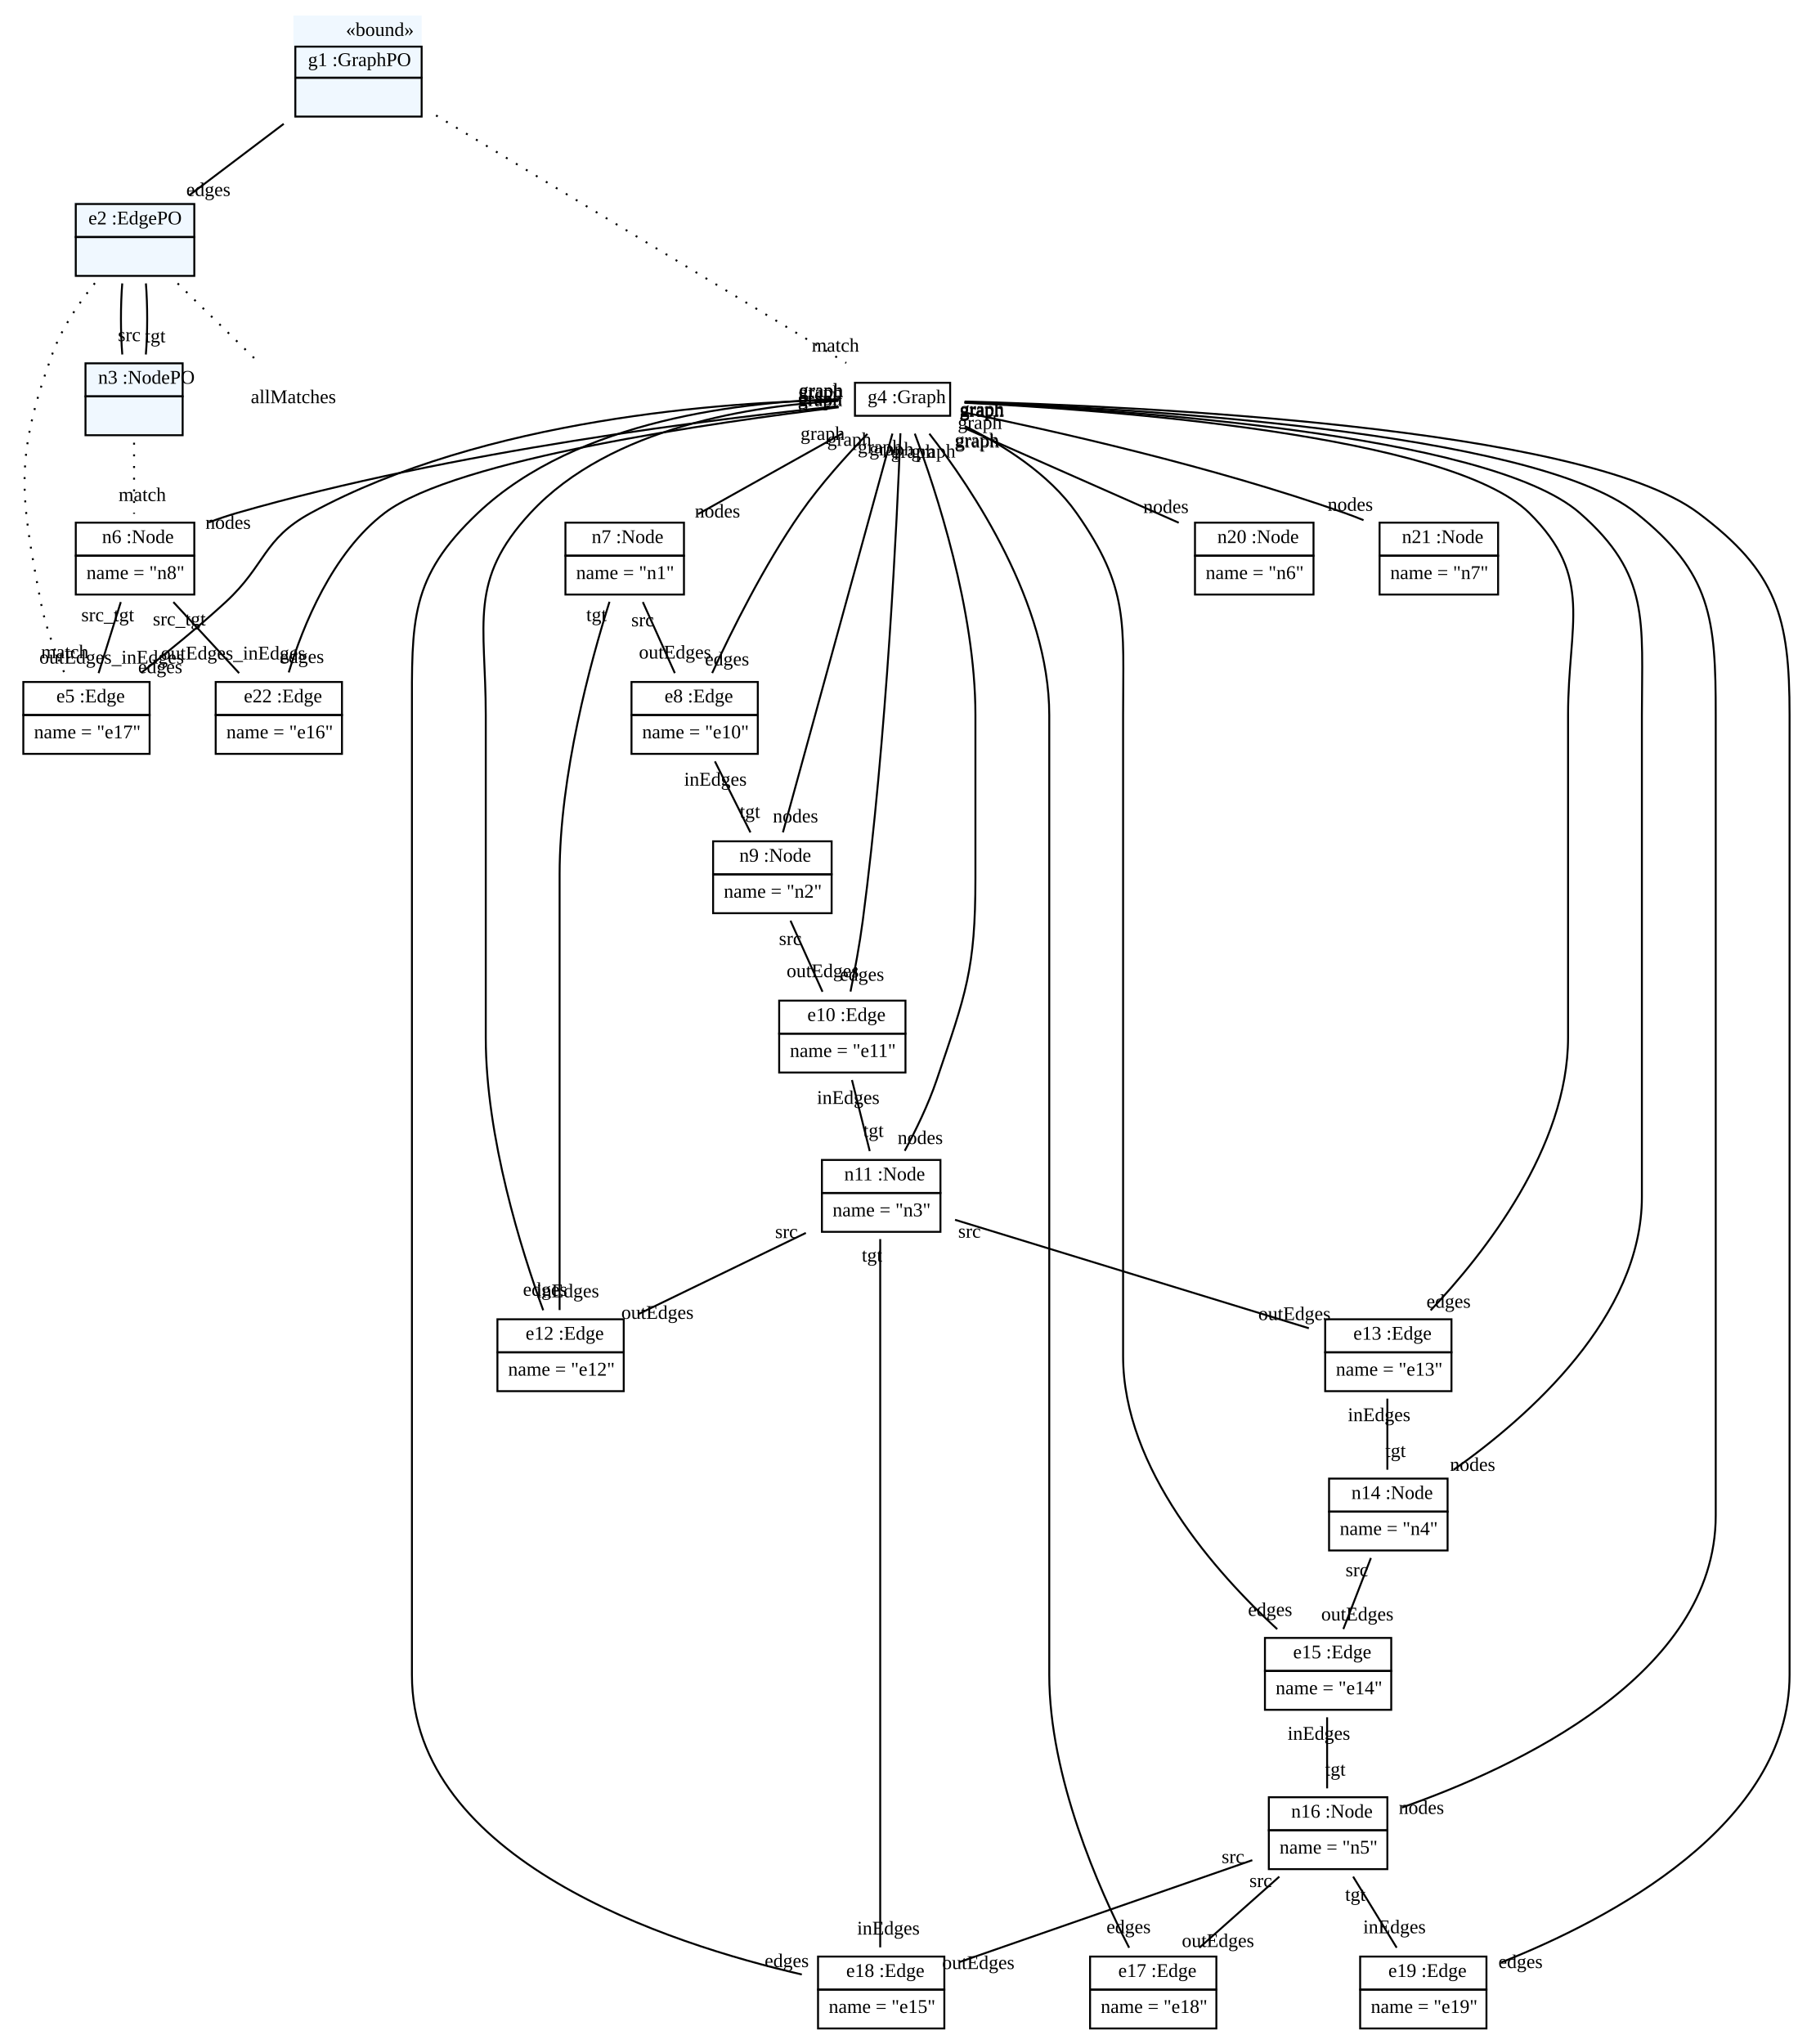
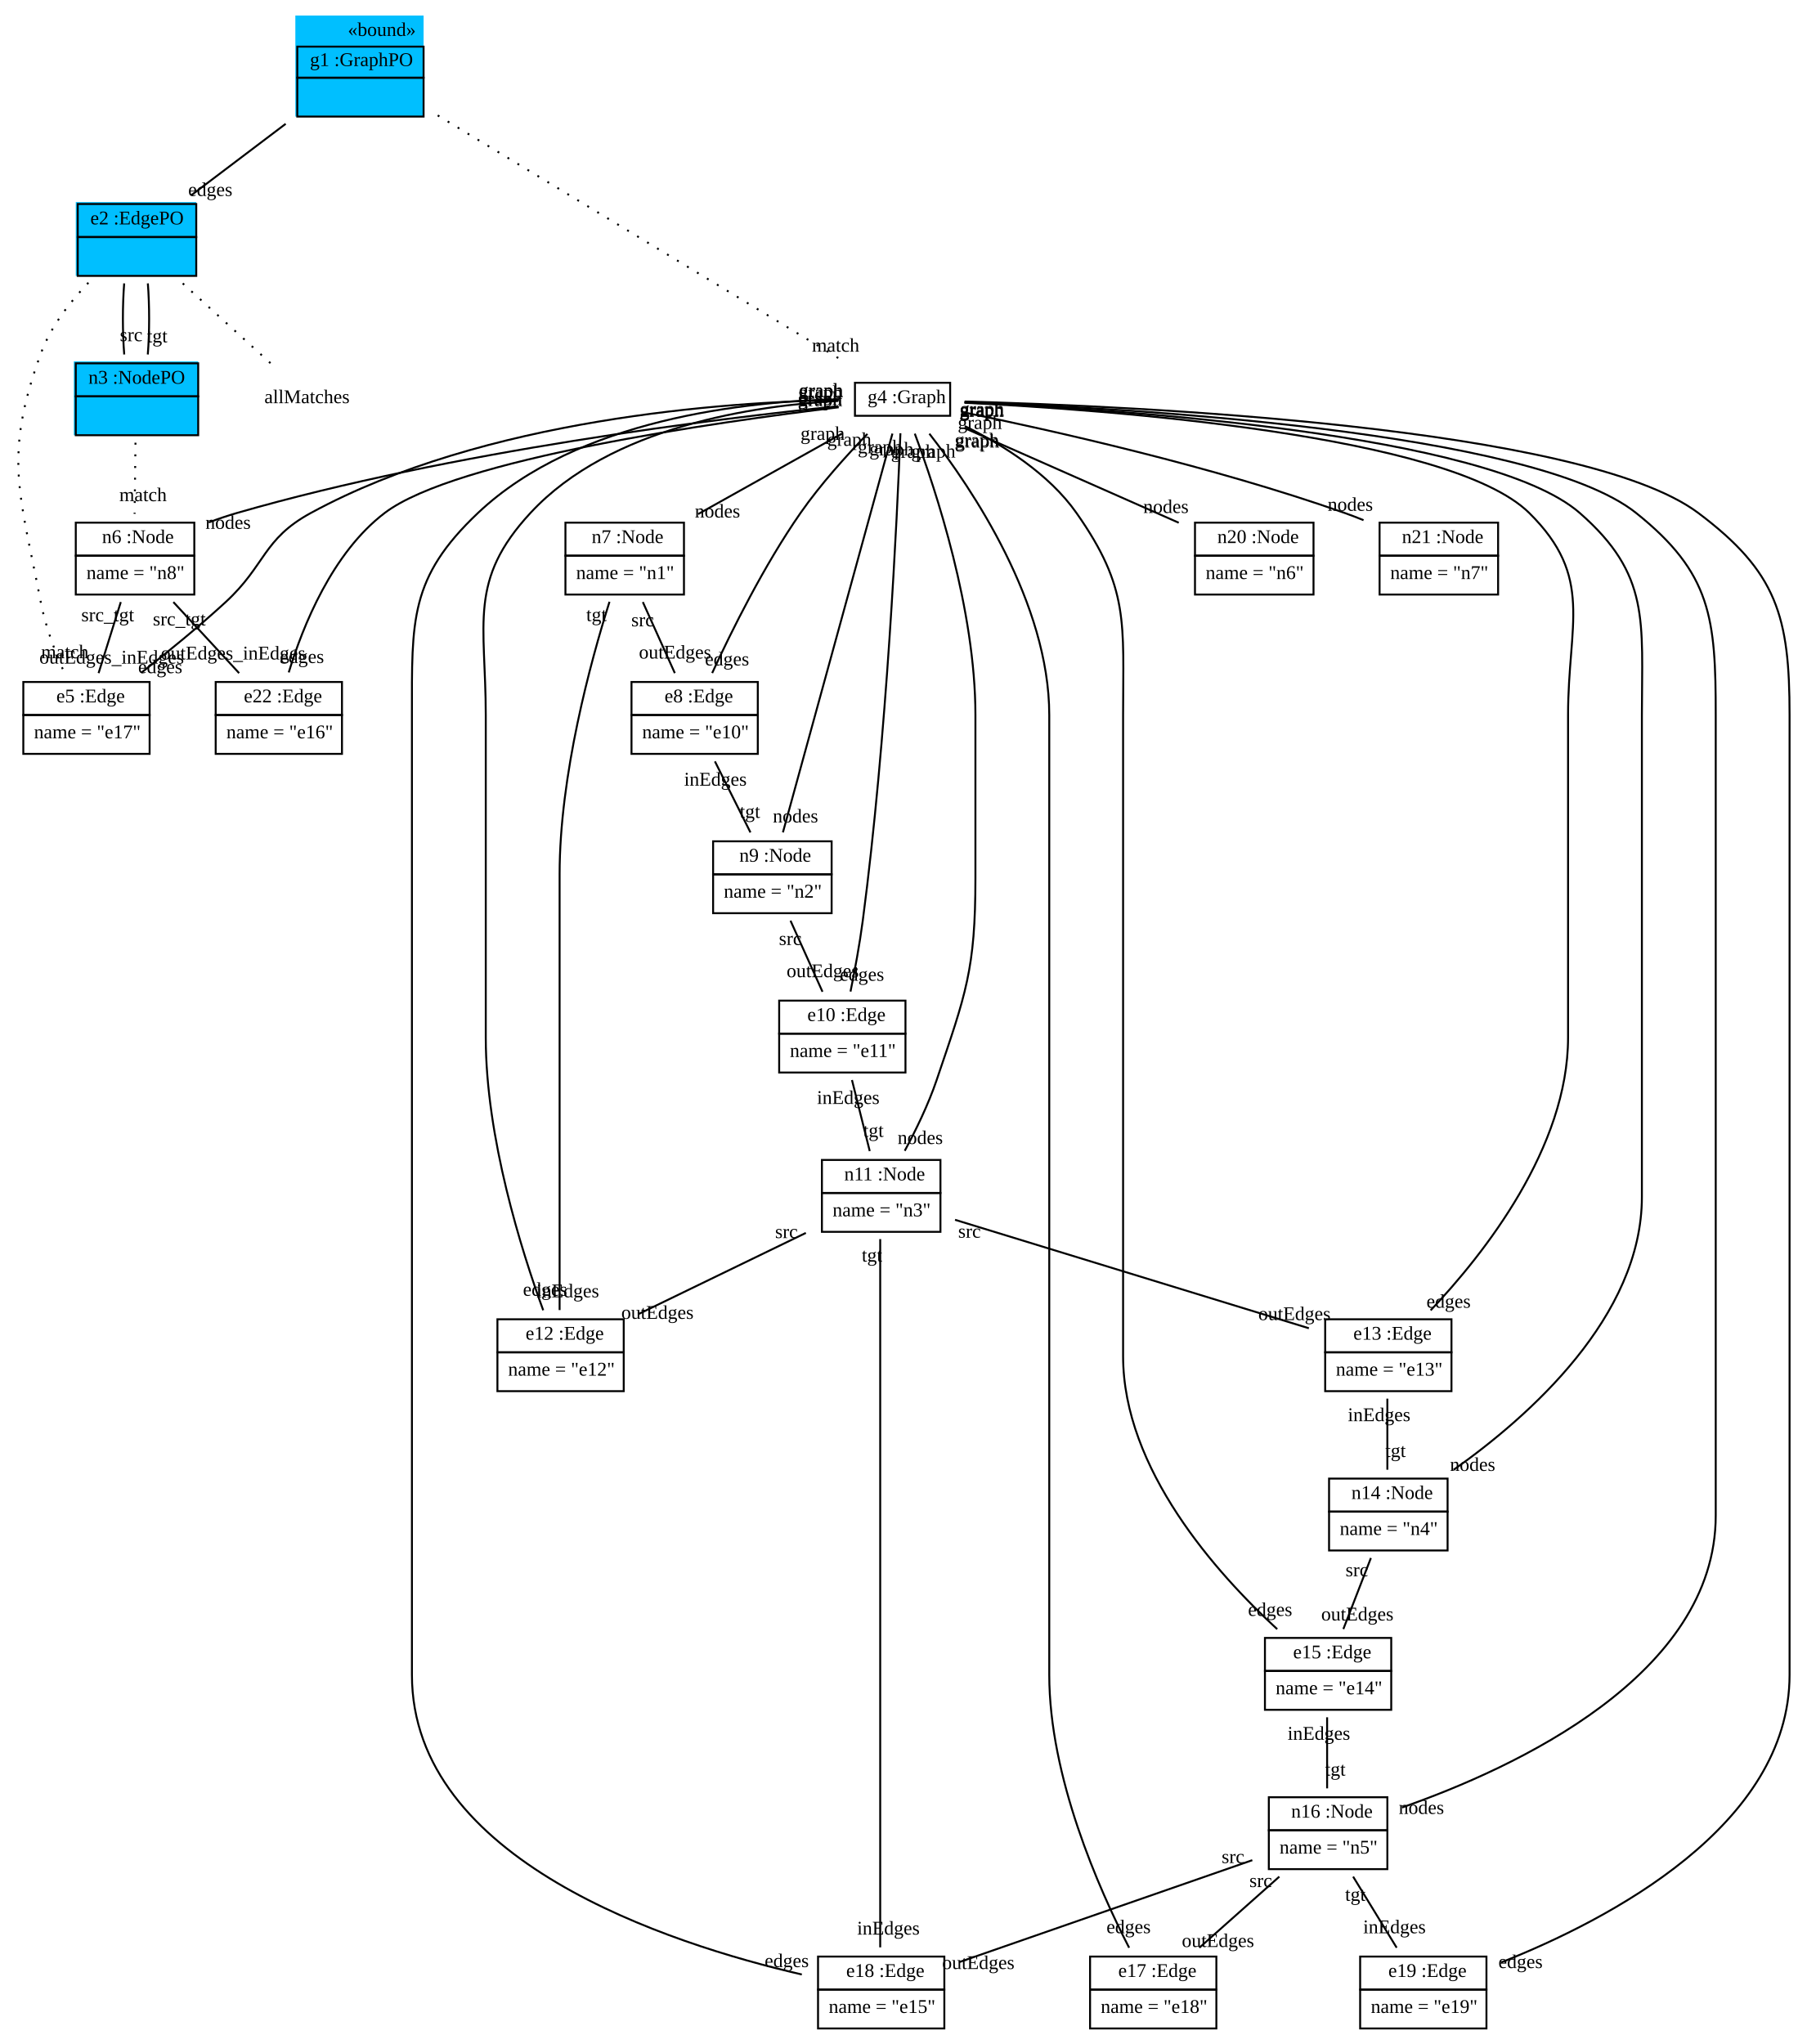
<svg xmlns="http://www.w3.org/2000/svg" width="925pt" height="1052pt" viewBox="0.00 0.00 925.00 1052.00">
  <g id="graph1" class="graph" transform="scale(1 1) rotate(0) translate(4 1048)">
    <polygon fill="white" stroke="white" points="-4,5 -4,-1048 922,-1048 922,5 -4,5" />
    <g id="node1" class="node">
-       <polygon fill="aliceblue" stroke="aliceblue" points="147.5,-988.5 147.5,-1039.5 212.5,-1039.5 212.5,-988.5 147.5,-988.5" />
-       <text text-anchor="start" x="174" y="-1029.5" font-family="Times New Roman,serif" font-size="10.00">«bound»</text>
-       <polygon fill="none" stroke="black" points="148,-1008 148,-1024 213,-1024 213,-1008 148,-1008" />
-       <text text-anchor="start" x="151.5" y="-1014" font-family="Times New Roman,serif" font-size="10.00"> </text>
-       <text text-anchor="start" x="154.5" y="-1014" font-family="Times New Roman,serif" font-size="10.00"> g1 :GraphPO </text>
-       <polygon fill="none" stroke="black" points="148,-988 148,-1008 213,-1008 213,-988 148,-988" />
-       <text text-anchor="start" x="178" y="-996" font-family="Times New Roman,serif" font-size="10.00">  </text>
+       <polygon fill="deepskyblue" stroke="deepskyblue" points="148.5,-988.5 148.5,-1039.5 213.5,-1039.5 213.5,-988.5 148.5,-988.5" />
+       <text text-anchor="start" x="175" y="-1029.5" font-family="Times New Roman,serif" font-size="10.00">«bound»</text>
+       <polygon fill="none" stroke="black" points="149,-1008 149,-1024 214,-1024 214,-1008 149,-1008" />
+       <text text-anchor="start" x="152.5" y="-1014" font-family="Times New Roman,serif" font-size="10.00"> </text>
+       <text text-anchor="start" x="155.5" y="-1014" font-family="Times New Roman,serif" font-size="10.00"> g1 :GraphPO </text>
+       <polygon fill="none" stroke="black" points="149,-988 149,-1008 214,-1008 214,-988 149,-988" />
+       <text text-anchor="start" x="179" y="-996" font-family="Times New Roman,serif" font-size="10.00">  </text>
    </g>
    <g id="node2" class="node">
-       <polygon fill="aliceblue" stroke="aliceblue" points="34.5,-906.5 34.5,-943.5 95.5,-943.5 95.5,-906.5 34.5,-906.5" />
-       <polygon fill="none" stroke="black" points="35,-926 35,-943 96,-943 96,-926 35,-926" />
-       <text text-anchor="start" x="38.5" y="-932.5" font-family="Times New Roman,serif" font-size="10.00"> </text>
-       <text text-anchor="start" x="41.5" y="-932.5" font-family="Times New Roman,serif" font-size="10.00"> e2 :EdgePO </text>
-       <polygon fill="none" stroke="black" points="35,-906 35,-926 96,-926 96,-906 35,-906" />
-       <text text-anchor="start" x="63" y="-914" font-family="Times New Roman,serif" font-size="10.00">  </text>
+       <polygon fill="deepskyblue" stroke="deepskyblue" points="35.5,-906.5 35.5,-943.5 96.5,-943.5 96.5,-906.5 35.5,-906.5" />
+       <polygon fill="none" stroke="black" points="36,-926 36,-943 97,-943 97,-926 36,-926" />
+       <text text-anchor="start" x="39.5" y="-932.5" font-family="Times New Roman,serif" font-size="10.00"> </text>
+       <text text-anchor="start" x="42.5" y="-932.5" font-family="Times New Roman,serif" font-size="10.00"> e2 :EdgePO </text>
+       <polygon fill="none" stroke="black" points="36,-906 36,-926 97,-926 97,-906 36,-906" />
+       <text text-anchor="start" x="64" y="-914" font-family="Times New Roman,serif" font-size="10.00">  </text>
    </g>
    <g id="edge10" class="edge">
-       <path fill="none" stroke="black" d="M142.026,-984.272C126.193,-972.294 108.12,-958.621 93.46,-947.531" />
-       <text text-anchor="middle" x="103.238" y="-947.129" font-family="Times New Roman,serif" font-size="10.00">edges</text>
+       <path fill="none" stroke="black" d="M143.026,-984.272C127.193,-972.294 109.12,-958.621 94.46,-947.531" />
+       <text text-anchor="middle" x="104.238" y="-947.129" font-family="Times New Roman,serif" font-size="10.00">edges</text>
    </g>
    <g id="node5" class="node">
      <polygon fill="none" stroke="black" points="436,-834 436,-851 485,-851 485,-834 436,-834" />
      <text text-anchor="start" x="439.5" y="-840.5" font-family="Times New Roman,serif" font-size="10.00"> </text>
      <text text-anchor="start" x="442.5" y="-840.5" font-family="Times New Roman,serif" font-size="10.00">g4 :Graph</text>
    </g>
    <g id="edge2" class="edge">
-       <path fill="none" stroke="black" stroke-dasharray="1,5" d="M220.415,-988.606C277.814,-953.963 381.515,-891.371 431.518,-861.191" />
-       <text text-anchor="middle" x="425.943" y="-866.992" font-family="Times New Roman,serif" font-size="10.00">match</text>
+       <path fill="none" stroke="black" stroke-dasharray="1,5" d="M221.271,-988.606C278.464,-953.963 381.796,-891.371 431.62,-861.191" />
+       <text text-anchor="middle" x="426.058" y="-867.001" font-family="Times New Roman,serif" font-size="10.00">match</text>
    </g>
    <g id="node3" class="node">
-       <text text-anchor="middle" x="147" y="-840.5" font-family="Times New Roman,serif" font-size="10.00">allMatches</text>
+       <text text-anchor="middle" x="154" y="-840.5" font-family="Times New Roman,serif" font-size="10.00">allMatches</text>
    </g>
    <g id="edge4" class="edge">
-       <path fill="none" stroke="black" stroke-dasharray="1,5" d="M87.407,-902.14C100.684,-889.186 117.262,-873.013 129.56,-861.015" />
+       <path fill="none" stroke="black" stroke-dasharray="1,5" d="M90.046,-902.14C104.295,-889.186 122.086,-873.013 135.284,-861.015" />
    </g>
    <g id="node4" class="node">
-       <polygon fill="aliceblue" stroke="aliceblue" points="40,-824.5 40,-861.5 90,-861.5 90,-824.5 40,-824.5" />
-       <polygon fill="none" stroke="black" points="40,-844 40,-861 90,-861 90,-844 40,-844" />
-       <text text-anchor="start" x="43.5" y="-850.5" font-family="Times New Roman,serif" font-size="10.00"> </text>
-       <text text-anchor="start" x="46.5" y="-850.5" font-family="Times New Roman,serif" font-size="10.00"> n3 :NodePO </text>
-       <polygon fill="none" stroke="black" points="40,-824 40,-844 90,-844 90,-824 40,-824" />
-       <text text-anchor="start" x="62.5" y="-832" font-family="Times New Roman,serif" font-size="10.00">  </text>
+       <polygon fill="deepskyblue" stroke="deepskyblue" points="34.5,-824.5 34.5,-861.5 97.5,-861.5 97.5,-824.5 34.5,-824.5" />
+       <polygon fill="none" stroke="black" points="35,-844 35,-861 98,-861 98,-844 35,-844" />
+       <text text-anchor="start" x="38.5" y="-850.5" font-family="Times New Roman,serif" font-size="10.00"> </text>
+       <text text-anchor="start" x="41.5" y="-850.5" font-family="Times New Roman,serif" font-size="10.00"> n3 :NodePO </text>
+       <polygon fill="none" stroke="black" points="35,-824 35,-844 98,-844 98,-824 35,-824" />
+       <text text-anchor="start" x="64" y="-832" font-family="Times New Roman,serif" font-size="10.00">  </text>
    </g>
    <g id="edge12" class="edge">
-       <path fill="none" stroke="black" d="M58.909,-902.14C58.022,-890.759 58.03,-876.893 58.933,-865.557" />
-       <text text-anchor="middle" x="62.514" y="-872.394" font-family="Times New Roman,serif" font-size="10.00">src</text>
+       <path fill="none" stroke="black" d="M59.909,-902.14C59.022,-890.759 59.03,-876.893 59.933,-865.557" />
+       <text text-anchor="middle" x="63.514" y="-872.394" font-family="Times New Roman,serif" font-size="10.00">src</text>
    </g>
    <g id="edge14" class="edge">
-       <path fill="none" stroke="black" d="M71.091,-902.14C71.978,-890.759 71.97,-876.893 71.067,-865.557" />
-       <text text-anchor="middle" x="75.918" y="-871.801" font-family="Times New Roman,serif" font-size="10.00">tgt</text>
+       <path fill="none" stroke="black" d="M72.091,-902.14C72.978,-890.759 72.97,-876.893 72.067,-865.557" />
+       <text text-anchor="middle" x="76.918" y="-871.801" font-family="Times New Roman,serif" font-size="10.00">tgt</text>
    </g>
    <g id="node23" class="node">
      <polygon fill="none" stroke="black" points="8,-680 8,-697 73,-697 73,-680 8,-680" />
      <text text-anchor="start" x="22" y="-686.5" font-family="Times New Roman,serif" font-size="10.00"> </text>
      <text text-anchor="start" x="25" y="-686.5" font-family="Times New Roman,serif" font-size="10.00">e5 :Edge</text>
      <polygon fill="none" stroke="black" points="8,-660 8,-680 73,-680 73,-660 8,-660" />
      <text text-anchor="start" x="13.5" y="-668" font-family="Times New Roman,serif" font-size="10.00">name = "e17"</text>
    </g>
    <g id="edge6" class="edge">
-       <path fill="none" stroke="black" stroke-dasharray="1,5" d="M44.833,-902.279C36.563,-892.045 27.816,-879.197 23,-866 3.477,-812.499 6.313,-793.94 17,-738 19.378,-725.551 24.387,-712.367 29.125,-701.719" />
+       <path fill="none" stroke="black" stroke-dasharray="1,5" d="M41.486,-902.482C31.907,-892.47 22.027,-879.741 17,-866 -2.547,-812.575 6.325,-793.878 17,-738 19.378,-725.551 24.387,-712.367 29.125,-701.719" />
      <text text-anchor="middle" x="29.371" y="-709.216" font-family="Times New Roman,serif" font-size="10.00">match</text>
    </g>
    <g id="node21" class="node">
      <polygon fill="none" stroke="black" points="35,-762 35,-779 96,-779 96,-762 35,-762" />
      <text text-anchor="start" x="45.5" y="-768.5" font-family="Times New Roman,serif" font-size="10.00"> </text>
      <text text-anchor="start" x="48.5" y="-768.5" font-family="Times New Roman,serif" font-size="10.00">n6 :Node</text>
      <polygon fill="none" stroke="black" points="35,-742 35,-762 96,-762 96,-742 35,-742" />
      <text text-anchor="start" x="40.5" y="-750" font-family="Times New Roman,serif" font-size="10.00">name = "n8"</text>
    </g>
    <g id="edge8" class="edge">
-       <path fill="none" stroke="black" stroke-dasharray="1,5" d="M65,-820.14C65,-808.759 65,-794.893 65,-783.557" />
-       <text text-anchor="middle" x="69.226" y="-790.12" font-family="Times New Roman,serif" font-size="10.00">match</text>
+       <path fill="none" stroke="black" stroke-dasharray="1,5" d="M65.727,-820.14C65.585,-808.759 65.411,-794.893 65.269,-783.557" />
+       <text text-anchor="middle" x="69.609" y="-790.066" font-family="Times New Roman,serif" font-size="10.00">match</text>
    </g>
    <g id="node6" class="node">
      <polygon fill="none" stroke="black" points="287,-762 287,-779 348,-779 348,-762 287,-762" />
      <text text-anchor="start" x="297.5" y="-768.5" font-family="Times New Roman,serif" font-size="10.00"> </text>
      <text text-anchor="start" x="300.5" y="-768.5" font-family="Times New Roman,serif" font-size="10.00">n7 :Node</text>
      <polygon fill="none" stroke="black" points="287,-742 287,-762 348,-762 348,-742 287,-742" />
      <text text-anchor="start" x="292.5" y="-750" font-family="Times New Roman,serif" font-size="10.00">name = "n1"</text>
    </g>
    <g id="edge56" class="edge">
      <path fill="none" stroke="black" d="M429.323,-824.838C407.657,-812.717 378.471,-796.389 355.28,-783.416" />
      <text text-anchor="middle" x="365.253" y="-781.652" font-family="Times New Roman,serif" font-size="10.00">nodes</text>
      <text text-anchor="middle" x="419.35" y="-821.601" font-family="Times New Roman,serif" font-size="10.00">graph</text>
    </g>
    <g id="node7" class="node">
      <polygon fill="none" stroke="black" points="321,-680 321,-697 386,-697 386,-680 321,-680" />
      <text text-anchor="start" x="335" y="-686.5" font-family="Times New Roman,serif" font-size="10.00"> </text>
      <text text-anchor="start" x="338" y="-686.5" font-family="Times New Roman,serif" font-size="10.00">e8 :Edge</text>
      <polygon fill="none" stroke="black" points="321,-660 321,-680 386,-680 386,-660 321,-660" />
      <text text-anchor="start" x="326.5" y="-668" font-family="Times New Roman,serif" font-size="10.00">name = "e10"</text>
    </g>
    <g id="edge42" class="edge">
      <path fill="none" stroke="black" d="M442.403,-824.667C431.713,-813.608 418.207,-798.645 408,-784 389.314,-757.189 372.501,-723.267 362.519,-701.595" />
      <text text-anchor="middle" x="370.18" y="-705.523" font-family="Times New Roman,serif" font-size="10.00">edges</text>
      <text text-anchor="middle" x="433.082" y="-818.544" font-family="Times New Roman,serif" font-size="10.00">graph</text>
    </g>
    <g id="node8" class="node">
      <polygon fill="none" stroke="black" points="363,-598 363,-615 424,-615 424,-598 363,-598" />
      <text text-anchor="start" x="373.5" y="-604.5" font-family="Times New Roman,serif" font-size="10.00"> </text>
      <text text-anchor="start" x="376.5" y="-604.5" font-family="Times New Roman,serif" font-size="10.00">n9 :Node</text>
      <polygon fill="none" stroke="black" points="363,-578 363,-598 424,-598 424,-578 363,-578" />
      <text text-anchor="start" x="368.5" y="-586" font-family="Times New Roman,serif" font-size="10.00">name = "n2"</text>
    </g>
    <g id="edge58" class="edge">
      <path fill="none" stroke="black" d="M455.289,-824.842C443.374,-781.452 412.058,-667.406 398.927,-619.586" />
      <text text-anchor="middle" x="405.403" y="-624.707" font-family="Times New Roman,serif" font-size="10.00">nodes</text>
      <text text-anchor="middle" x="448.814" y="-814.722" font-family="Times New Roman,serif" font-size="10.00">graph</text>
    </g>
    <g id="node9" class="node">
      <polygon fill="none" stroke="black" points="397,-516 397,-533 462,-533 462,-516 397,-516" />
      <text text-anchor="start" x="408.5" y="-522.5" font-family="Times New Roman,serif" font-size="10.00"> </text>
      <text text-anchor="start" x="411.5" y="-522.5" font-family="Times New Roman,serif" font-size="10.00">e10 :Edge</text>
      <polygon fill="none" stroke="black" points="397,-496 397,-516 462,-516 462,-496 397,-496" />
      <text text-anchor="start" x="402.5" y="-504" font-family="Times New Roman,serif" font-size="10.00">name = "e11"</text>
    </g>
    <g id="edge24" class="edge">
      <path fill="none" stroke="black" d="M459.398,-825C457.75,-782.519 452.429,-668.366 440,-574 438.407,-561.908 435.918,-548.525 433.711,-537.665" />
      <text text-anchor="middle" x="439.641" y="-543.217" font-family="Times New Roman,serif" font-size="10.00">edges</text>
      <text text-anchor="middle" x="454.803" y="-813.618" font-family="Times New Roman,serif" font-size="10.00">graph</text>
    </g>
    <g id="node10" class="node">
      <polygon fill="none" stroke="black" points="419,-434 419,-451 480,-451 480,-434 419,-434" />
      <text text-anchor="start" x="427.5" y="-440.5" font-family="Times New Roman,serif" font-size="10.00"> </text>
      <text text-anchor="start" x="430.5" y="-440.5" font-family="Times New Roman,serif" font-size="10.00">n11 :Node</text>
      <polygon fill="none" stroke="black" points="419,-414 419,-434 480,-434 480,-414 419,-414" />
      <text text-anchor="start" x="424.5" y="-422" font-family="Times New Roman,serif" font-size="10.00">name = "n3"</text>
    </g>
    <g id="edge44" class="edge">
      <path fill="none" stroke="black" d="M466.794,-824.811C477.724,-795.562 498,-734.021 498,-680 498,-680 498,-680 498,-596 498,-548.931 493.111,-536.578 478,-492 473.771,-479.525 467.351,-466.338 461.625,-455.696" />
      <text text-anchor="middle" x="469.61" y="-459.215" font-family="Times New Roman,serif" font-size="10.00">nodes</text>
      <text text-anchor="middle" x="465.92" y="-812.349" font-family="Times New Roman,serif" font-size="10.00">graph</text>
    </g>
    <g id="node11" class="node">
      <polygon fill="none" stroke="black" points="252,-352 252,-369 317,-369 317,-352 252,-352" />
      <text text-anchor="start" x="263.5" y="-358.5" font-family="Times New Roman,serif" font-size="10.00"> </text>
      <text text-anchor="start" x="266.5" y="-358.5" font-family="Times New Roman,serif" font-size="10.00">e12 :Edge</text>
      <polygon fill="none" stroke="black" points="252,-332 252,-352 317,-352 317,-332 252,-332" />
      <text text-anchor="start" x="257.5" y="-340" font-family="Times New Roman,serif" font-size="10.00">name = "e12"</text>
    </g>
    <g id="edge26" class="edge">
      <path fill="none" stroke="black" d="M427.475,-841.641C384.748,-839.328 310.315,-828.633 269,-784 236.842,-749.26 246,-727.339 246,-680 246,-680 246,-680 246,-514 246,-462.579 264.371,-404.345 275.567,-373.632" />
      <text text-anchor="middle" x="276.52" y="-381.086" font-family="Times New Roman,serif" font-size="10.00">edges</text>
      <text text-anchor="middle" x="418.136" y="-842.717" font-family="Times New Roman,serif" font-size="10.00">graph</text>
    </g>
    <g id="node12" class="node">
      <polygon fill="none" stroke="black" points="678,-352 678,-369 743,-369 743,-352 678,-352" />
      <text text-anchor="start" x="689.5" y="-358.5" font-family="Times New Roman,serif" font-size="10.00"> </text>
      <text text-anchor="start" x="692.5" y="-358.5" font-family="Times New Roman,serif" font-size="10.00">e13 :Edge</text>
      <polygon fill="none" stroke="black" points="678,-332 678,-352 743,-352 743,-332 678,-332" />
      <text text-anchor="start" x="683.5" y="-340" font-family="Times New Roman,serif" font-size="10.00">name = "e13"</text>
    </g>
    <g id="edge28" class="edge">
      <path fill="none" stroke="black" d="M492.405,-840.704C565.939,-837.077 742.213,-824.288 783,-784 816.487,-750.923 803,-727.069 803,-680 803,-680 803,-680 803,-514 803,-457.41 759.789,-402.697 732.276,-373.596" />
      <text text-anchor="middle" x="741.511" y="-374.932" font-family="Times New Roman,serif" font-size="10.00">edges</text>
      <text text-anchor="middle" x="501.22" y="-833.483" font-family="Times New Roman,serif" font-size="10.00">graph</text>
    </g>
    <g id="node13" class="node">
      <polygon fill="none" stroke="black" points="680,-270 680,-287 741,-287 741,-270 680,-270" />
      <text text-anchor="start" x="688.5" y="-276.5" font-family="Times New Roman,serif" font-size="10.00"> </text>
      <text text-anchor="start" x="691.5" y="-276.5" font-family="Times New Roman,serif" font-size="10.00">n14 :Node</text>
      <polygon fill="none" stroke="black" points="680,-250 680,-270 741,-270 741,-250 680,-250" />
      <text text-anchor="start" x="685.5" y="-258" font-family="Times New Roman,serif" font-size="10.00">name = "n4"</text>
    </g>
    <g id="edge46" class="edge">
      <path fill="none" stroke="black" d="M492.362,-840.861C569.643,-837.493 762.011,-825.088 809,-784 845.406,-752.167 841,-728.361 841,-680 841,-680 841,-680 841,-432 841,-370.33 782.891,-318.947 744.077,-291.504" />
      <text text-anchor="middle" x="753.881" y="-290.971" font-family="Times New Roman,serif" font-size="10.00">nodes</text>
      <text text-anchor="middle" x="501.206" y="-833.693" font-family="Times New Roman,serif" font-size="10.00">graph</text>
    </g>
    <g id="node14" class="node">
      <polygon fill="none" stroke="black" points="647,-188 647,-205 712,-205 712,-188 647,-188" />
      <text text-anchor="start" x="658.5" y="-194.5" font-family="Times New Roman,serif" font-size="10.00"> </text>
      <text text-anchor="start" x="661.5" y="-194.5" font-family="Times New Roman,serif" font-size="10.00">e15 :Edge</text>
      <polygon fill="none" stroke="black" points="647,-168 647,-188 712,-188 712,-168 647,-168" />
      <text text-anchor="start" x="652.5" y="-176" font-family="Times New Roman,serif" font-size="10.00">name = "e14"</text>
    </g>
    <g id="edge30" class="edge">
      <path fill="none" stroke="black" d="M492.52,-828.707C512.048,-819.092 535.785,-804.228 550,-784 577.275,-745.188 574,-727.437 574,-680 574,-680 574,-680 574,-350 574,-291.85 622.229,-238.11 653.314,-209.512" />
      <text text-anchor="middle" x="649.668" y="-216.324" font-family="Times New Roman,serif" font-size="10.00">edges</text>
      <text text-anchor="middle" x="498.677" y="-818.327" font-family="Times New Roman,serif" font-size="10.00">graph</text>
    </g>
    <g id="node15" class="node">
      <polygon fill="none" stroke="black" points="649,-106 649,-123 710,-123 710,-106 649,-106" />
      <text text-anchor="start" x="657.5" y="-112.5" font-family="Times New Roman,serif" font-size="10.00"> </text>
      <text text-anchor="start" x="660.5" y="-112.5" font-family="Times New Roman,serif" font-size="10.00">n16 :Node</text>
      <polygon fill="none" stroke="black" points="649,-86 649,-106 710,-106 710,-86 649,-86" />
      <text text-anchor="start" x="654.5" y="-94" font-family="Times New Roman,serif" font-size="10.00">name = "n5"</text>
    </g>
    <g id="edge48" class="edge">
      <path fill="none" stroke="black" d="M492.398,-841.078C573.904,-838.139 784.753,-826.512 838,-784 876.827,-753 879,-729.684 879,-680 879,-680 879,-680 879,-268 879,-185.782 775.68,-138.063 717.562,-117.724" />
      <text text-anchor="middle" x="727.53" y="-114.421" font-family="Times New Roman,serif" font-size="10.00">nodes</text>
      <text text-anchor="middle" x="501.278" y="-833.979" font-family="Times New Roman,serif" font-size="10.00">graph</text>
    </g>
    <g id="node16" class="node">
      <polygon fill="none" stroke="black" points="557,-24 557,-41 622,-41 622,-24 557,-24" />
      <text text-anchor="start" x="568.5" y="-30.5" font-family="Times New Roman,serif" font-size="10.00"> </text>
      <text text-anchor="start" x="571.5" y="-30.5" font-family="Times New Roman,serif" font-size="10.00">e17 :Edge</text>
      <polygon fill="none" stroke="black" points="557,-4 557,-24 622,-24 622,-4 557,-4" />
      <text text-anchor="start" x="562.5" y="-12" font-family="Times New Roman,serif" font-size="10.00">name = "e18"</text>
    </g>
    <g id="edge32" class="edge">
      <path fill="none" stroke="black" d="M474.295,-824.791C496.31,-796.481 536,-737.472 536,-680 536,-680 536,-680 536,-186 536,-133.474 561.48,-75.906 577.106,-45.539" />
      <text text-anchor="middle" x="576.832" y="-53.035" font-family="Times New Roman,serif" font-size="10.00">edges</text>
      <text text-anchor="middle" x="476.379" y="-812.511" font-family="Times New Roman,serif" font-size="10.00">graph</text>
    </g>
    <g id="node17" class="node">
      <polygon fill="none" stroke="black" points="417,-24 417,-41 482,-41 482,-24 417,-24" />
      <text text-anchor="start" x="428.5" y="-30.5" font-family="Times New Roman,serif" font-size="10.00"> </text>
      <text text-anchor="start" x="431.5" y="-30.5" font-family="Times New Roman,serif" font-size="10.00">e18 :Edge</text>
      <polygon fill="none" stroke="black" points="417,-4 417,-24 482,-24 482,-4 417,-4" />
      <text text-anchor="start" x="422.5" y="-12" font-family="Times New Roman,serif" font-size="10.00">name = "e15"</text>
    </g>
    <g id="edge34" class="edge">
      <path fill="none" stroke="black" d="M427.703,-842.515C380.672,-841.482 293.364,-832.568 242,-784 206.665,-750.589 208,-728.63 208,-680 208,-680 208,-680 208,-186 208,-90.465 340.055,-47.599 408.662,-31.776" />
      <text text-anchor="middle" x="400.898" y="-35.577" font-family="Times New Roman,serif" font-size="10.00">edges</text>
      <text text-anchor="middle" x="418.486" y="-843.894" font-family="Times New Roman,serif" font-size="10.00">graph</text>
    </g>
    <g id="node18" class="node">
      <polygon fill="none" stroke="black" points="696,-24 696,-41 761,-41 761,-24 696,-24" />
      <text text-anchor="start" x="707.5" y="-30.5" font-family="Times New Roman,serif" font-size="10.00"> </text>
      <text text-anchor="start" x="710.5" y="-30.5" font-family="Times New Roman,serif" font-size="10.00">e19 :Edge</text>
      <polygon fill="none" stroke="black" points="696,-4 696,-24 761,-24 761,-4 696,-4" />
      <text text-anchor="start" x="701.5" y="-12" font-family="Times New Roman,serif" font-size="10.00">name = "e19"</text>
    </g>
    <g id="edge36" class="edge">
      <path fill="none" stroke="black" d="M492.458,-841.353C578.585,-839.035 810.401,-828.693 870,-784 910.58,-753.569 917,-730.723 917,-680 917,-680 917,-680 917,-186 917,-108.426 824.08,-59.992 768.545,-37.971" />
      <text text-anchor="middle" x="778.538" y="-35.078" font-family="Times New Roman,serif" font-size="10.00">edges</text>
      <text text-anchor="middle" x="501.38" y="-834.338" font-family="Times New Roman,serif" font-size="10.00">graph</text>
    </g>
    <g id="node19" class="node">
      <polygon fill="none" stroke="black" points="611,-762 611,-779 672,-779 672,-762 611,-762" />
      <text text-anchor="start" x="619.5" y="-768.5" font-family="Times New Roman,serif" font-size="10.00"> </text>
      <text text-anchor="start" x="622.5" y="-768.5" font-family="Times New Roman,serif" font-size="10.00">n20 :Node</text>
      <polygon fill="none" stroke="black" points="611,-742 611,-762 672,-762 672,-742 611,-742" />
      <text text-anchor="start" x="616.5" y="-750" font-family="Times New Roman,serif" font-size="10.00">name = "n6"</text>
    </g>
    <g id="edge50" class="edge">
      <path fill="none" stroke="black" d="M492.359,-827.698C523.271,-814.035 569.877,-793.436 602.642,-778.954" />
      <text text-anchor="middle" x="596.061" y="-783.983" font-family="Times New Roman,serif" font-size="10.00">nodes</text>
      <text text-anchor="middle" x="498.94" y="-817.668" font-family="Times New Roman,serif" font-size="10.00">graph</text>
    </g>
    <g id="node20" class="node">
      <polygon fill="none" stroke="black" points="706,-762 706,-779 767,-779 767,-762 706,-762" />
      <text text-anchor="start" x="714.5" y="-768.5" font-family="Times New Roman,serif" font-size="10.00"> </text>
      <text text-anchor="start" x="717.5" y="-768.5" font-family="Times New Roman,serif" font-size="10.00">n21 :Node</text>
      <polygon fill="none" stroke="black" points="706,-742 706,-762 767,-762 767,-742 706,-742" />
      <text text-anchor="start" x="711.5" y="-750" font-family="Times New Roman,serif" font-size="10.00">name = "n7"</text>
    </g>
    <g id="edge52" class="edge">
      <path fill="none" stroke="black" d="M492.261,-835.716C536.933,-826.582 619.831,-808.07 688,-784 691.198,-782.871 694.475,-781.608 697.74,-780.275" />
      <text text-anchor="middle" x="690.933" y="-785.1" font-family="Times New Roman,serif" font-size="10.00">nodes</text>
      <text text-anchor="middle" x="500.273" y="-827.231" font-family="Times New Roman,serif" font-size="10.00">graph</text>
    </g>
    <g id="edge54" class="edge">
      <path fill="none" stroke="black" d="M427.394,-838.944C365.926,-832.642 229.102,-816.035 118,-784 113.214,-782.62 108.275,-780.94 103.427,-779.129" />
      <text text-anchor="middle" x="113.393" y="-775.81" font-family="Times New Roman,serif" font-size="10.00">nodes</text>
      <text text-anchor="middle" x="417.933" y="-839.682" font-family="Times New Roman,serif" font-size="10.00">graph</text>
    </g>
    <g id="node22" class="node">
      <polygon fill="none" stroke="black" points="107,-680 107,-697 172,-697 172,-680 107,-680" />
      <text text-anchor="start" x="118.5" y="-686.5" font-family="Times New Roman,serif" font-size="10.00"> </text>
      <text text-anchor="start" x="121.5" y="-686.5" font-family="Times New Roman,serif" font-size="10.00">e22 :Edge</text>
      <polygon fill="none" stroke="black" points="107,-660 107,-680 172,-680 172,-660 107,-660" />
      <text text-anchor="start" x="112.5" y="-668" font-family="Times New Roman,serif" font-size="10.00">name = "e16"</text>
    </g>
    <g id="edge38" class="edge">
      <path fill="none" stroke="black" d="M427.659,-838.38C365.135,-830.837 230.606,-811.8 194,-784 166.998,-763.494 151.889,-725.853 144.602,-701.921" />
      <text text-anchor="middle" x="151.394" y="-706.76" font-family="Times New Roman,serif" font-size="10.00">edges</text>
      <text text-anchor="middle" x="418.14" y="-838.944" font-family="Times New Roman,serif" font-size="10.00">graph</text>
    </g>
    <g id="edge40" class="edge">
      <path fill="none" stroke="black" d="M427.684,-842.147C369.699,-841.096 245.684,-832.77 156,-784 131.146,-770.484 132.837,-757.136 112,-738 98.286,-725.406 82.217,-712.316 68.743,-701.766" />
      <text text-anchor="middle" x="78.479" y="-701.55" font-family="Times New Roman,serif" font-size="10.00">edges</text>
      <text text-anchor="middle" x="418.5" y="-843.605" font-family="Times New Roman,serif" font-size="10.00">graph</text>
    </g>
    <g id="edge80" class="edge">
      <path fill="none" stroke="black" d="M326.837,-738.14C331.958,-726.759 338.198,-712.893 343.299,-701.557" />
      <text text-anchor="middle" x="343.434" y="-709.056" font-family="Times New Roman,serif" font-size="10.00">outEdges</text>
      <text text-anchor="middle" x="326.702" y="-725.641" font-family="Times New Roman,serif" font-size="10.00">src</text>
    </g>
    <g id="edge78" class="edge">
      <path fill="none" stroke="black" d="M309.676,-738.276C299.954,-707.454 284,-649.091 284,-598 284,-598 284,-598 284,-514 284,-463.797 284,-404.843 284,-373.749" />
      <text text-anchor="middle" x="288.226" y="-380.312" font-family="Times New Roman,serif" font-size="10.00">inEdges</text>
      <text text-anchor="middle" x="302.976" y="-728.352" font-family="Times New Roman,serif" font-size="10.00">tgt</text>
    </g>
    <g id="edge22" class="edge">
      <path fill="none" stroke="black" d="M363.93,-656.14C369.62,-644.759 376.554,-630.893 382.222,-619.557" />
      <text text-anchor="middle" x="381.948" y="-627.053" font-family="Times New Roman,serif" font-size="10.00">tgt</text>
      <text text-anchor="middle" x="364.203" y="-643.643" font-family="Times New Roman,serif" font-size="10.00">inEdges</text>
    </g>
    <g id="edge82" class="edge">
      <path fill="none" stroke="black" d="M402.837,-574.14C407.958,-562.759 414.198,-548.893 419.299,-537.557" />
      <text text-anchor="middle" x="419.434" y="-545.056" font-family="Times New Roman,serif" font-size="10.00">outEdges</text>
      <text text-anchor="middle" x="402.702" y="-561.641" font-family="Times New Roman,serif" font-size="10.00">src</text>
    </g>
    <g id="edge16" class="edge">
      <path fill="none" stroke="black" d="M434.465,-492.14C437.31,-480.759 440.777,-466.893 443.611,-455.557" />
      <text text-anchor="middle" x="445.513" y="-462.874" font-family="Times New Roman,serif" font-size="10.00">tgt</text>
      <text text-anchor="middle" x="432.563" y="-479.822" font-family="Times New Roman,serif" font-size="10.00">inEdges</text>
    </g>
    <g id="edge60" class="edge">
      <path fill="none" stroke="black" d="M410.731,-413.445C384.836,-400.89 350.688,-384.334 324.364,-371.57" />
      <text text-anchor="middle" x="334.362" y="-369.221" font-family="Times New Roman,serif" font-size="10.00">outEdges</text>
      <text text-anchor="middle" x="400.732" y="-410.794" font-family="Times New Roman,serif" font-size="10.00">src</text>
    </g>
    <g id="edge62" class="edge">
      <path fill="none" stroke="black" d="M487.511,-420.196C536.291,-405.244 619.958,-379.599 669.612,-364.379" />
      <text text-anchor="middle" x="662.186" y="-368.576" font-family="Times New Roman,serif" font-size="10.00">outEdges</text>
      <text text-anchor="middle" x="494.938" y="-410.999" font-family="Times New Roman,serif" font-size="10.00">src</text>
    </g>
    <g id="edge64" class="edge">
      <path fill="none" stroke="black" d="M449,-410.251C449,-379.157 449,-320.203 449,-270 449,-270 449,-270 449,-186 449,-135.797 449,-76.843 449,-45.748" />
      <text text-anchor="middle" x="453.226" y="-52.312" font-family="Times New Roman,serif" font-size="10.00">inEdges</text>
      <text text-anchor="middle" x="444.774" y="-398.688" font-family="Times New Roman,serif" font-size="10.00">tgt</text>
    </g>
    <g id="edge18" class="edge">
      <path fill="none" stroke="black" d="M710,-328.14C710,-316.759 710,-302.893 710,-291.557" />
      <text text-anchor="middle" x="714.226" y="-298.12" font-family="Times New Roman,serif" font-size="10.00">tgt</text>
      <text text-anchor="middle" x="705.774" y="-316.577" font-family="Times New Roman,serif" font-size="10.00">inEdges</text>
    </g>
    <g id="edge66" class="edge">
      <path fill="none" stroke="black" d="M701.529,-246.14C697.119,-234.759 691.746,-220.893 687.353,-209.557" />
      <text text-anchor="middle" x="694.569" y="-213.981" font-family="Times New Roman,serif" font-size="10.00">outEdges</text>
      <text text-anchor="middle" x="694.314" y="-236.716" font-family="Times New Roman,serif" font-size="10.00">src</text>
    </g>
    <g id="edge20" class="edge">
      <path fill="none" stroke="black" d="M679,-164.14C679,-152.759 679,-138.893 679,-127.557" />
      <text text-anchor="middle" x="683.226" y="-134.12" font-family="Times New Roman,serif" font-size="10.00">tgt</text>
      <text text-anchor="middle" x="674.774" y="-152.577" font-family="Times New Roman,serif" font-size="10.00">inEdges</text>
    </g>
    <g id="edge68" class="edge">
      <path fill="none" stroke="black" d="M654.407,-82.14C641.604,-70.759 626.005,-56.893 613.252,-45.557" />
      <text text-anchor="middle" x="622.833" y="-45.919" font-family="Times New Roman,serif" font-size="10.00">outEdges</text>
      <text text-anchor="middle" x="644.826" y="-76.777" font-family="Times New Roman,serif" font-size="10.00">src</text>
    </g>
    <g id="edge70" class="edge">
      <path fill="none" stroke="black" d="M640.503,-90.61C598.686,-76.065 532.169,-52.928 489.56,-38.108" />
      <text text-anchor="middle" x="499.508" y="-34.594" font-family="Times New Roman,serif" font-size="10.00">outEdges</text>
      <text text-anchor="middle" x="630.555" y="-89.124" font-family="Times New Roman,serif" font-size="10.00">src</text>
    </g>
    <g id="edge72" class="edge">
      <path fill="none" stroke="black" d="M692.389,-82.14C699.36,-70.759 707.853,-56.893 714.796,-45.557" />
      <text text-anchor="middle" x="713.667" y="-52.993" font-family="Times New Roman,serif" font-size="10.00">inEdges</text>
      <text text-anchor="middle" x="693.519" y="-69.704" font-family="Times New Roman,serif" font-size="10.00">tgt</text>
    </g>
    <g id="edge74" class="edge">
      <path fill="none" stroke="black" d="M85.221,-738.14C95.748,-726.759 108.574,-712.893 119.06,-701.557" />
      <text text-anchor="middle" x="116.008" y="-708.58" font-family="Times New Roman,serif" font-size="10.00">outEdges_inEdges</text>
      <text text-anchor="middle" x="88.273" y="-726.117" font-family="Times New Roman,serif" font-size="10.00">src_tgt</text>
    </g>
    <g id="edge76" class="edge">
      <path fill="none" stroke="black" d="M58.169,-738.14C54.612,-726.759 50.279,-712.893 46.736,-701.557" />
      <text text-anchor="middle" x="53.474" y="-706.447" font-family="Times New Roman,serif" font-size="10.00">outEdges_inEdges</text>
      <text text-anchor="middle" x="51.431" y="-728.25" font-family="Times New Roman,serif" font-size="10.00">src_tgt</text>
    </g>
  </g>
</svg>
